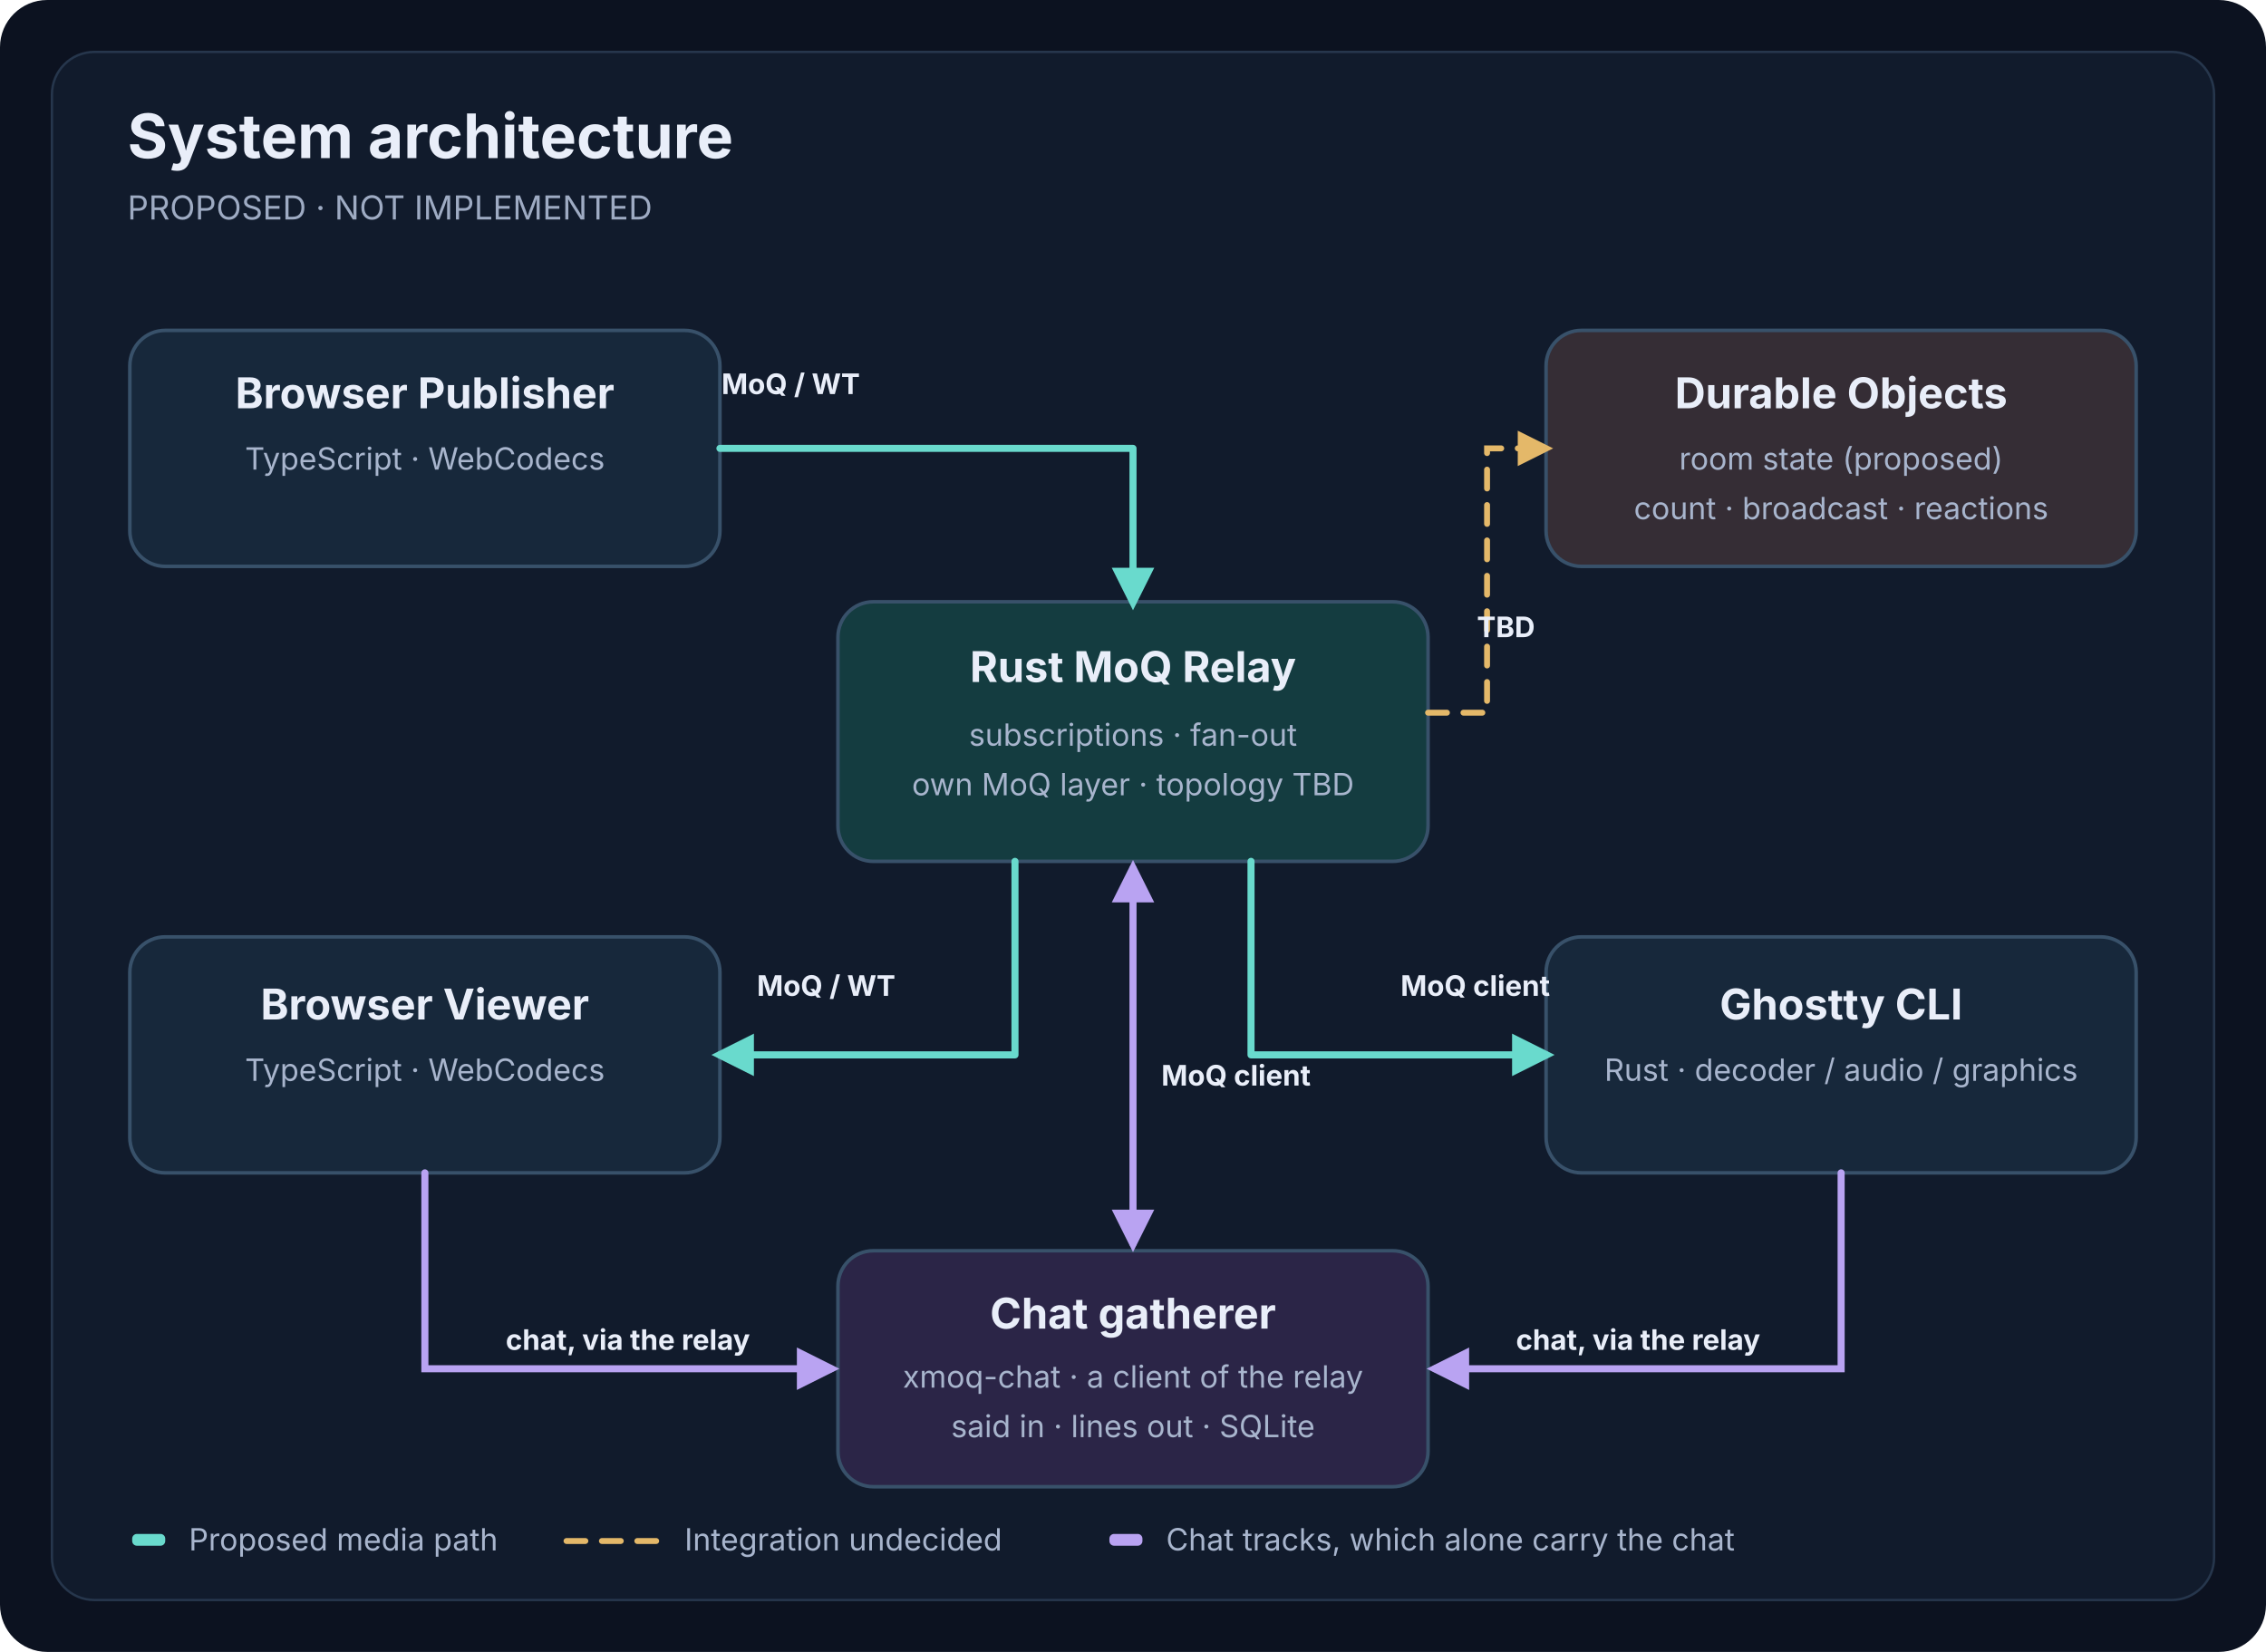
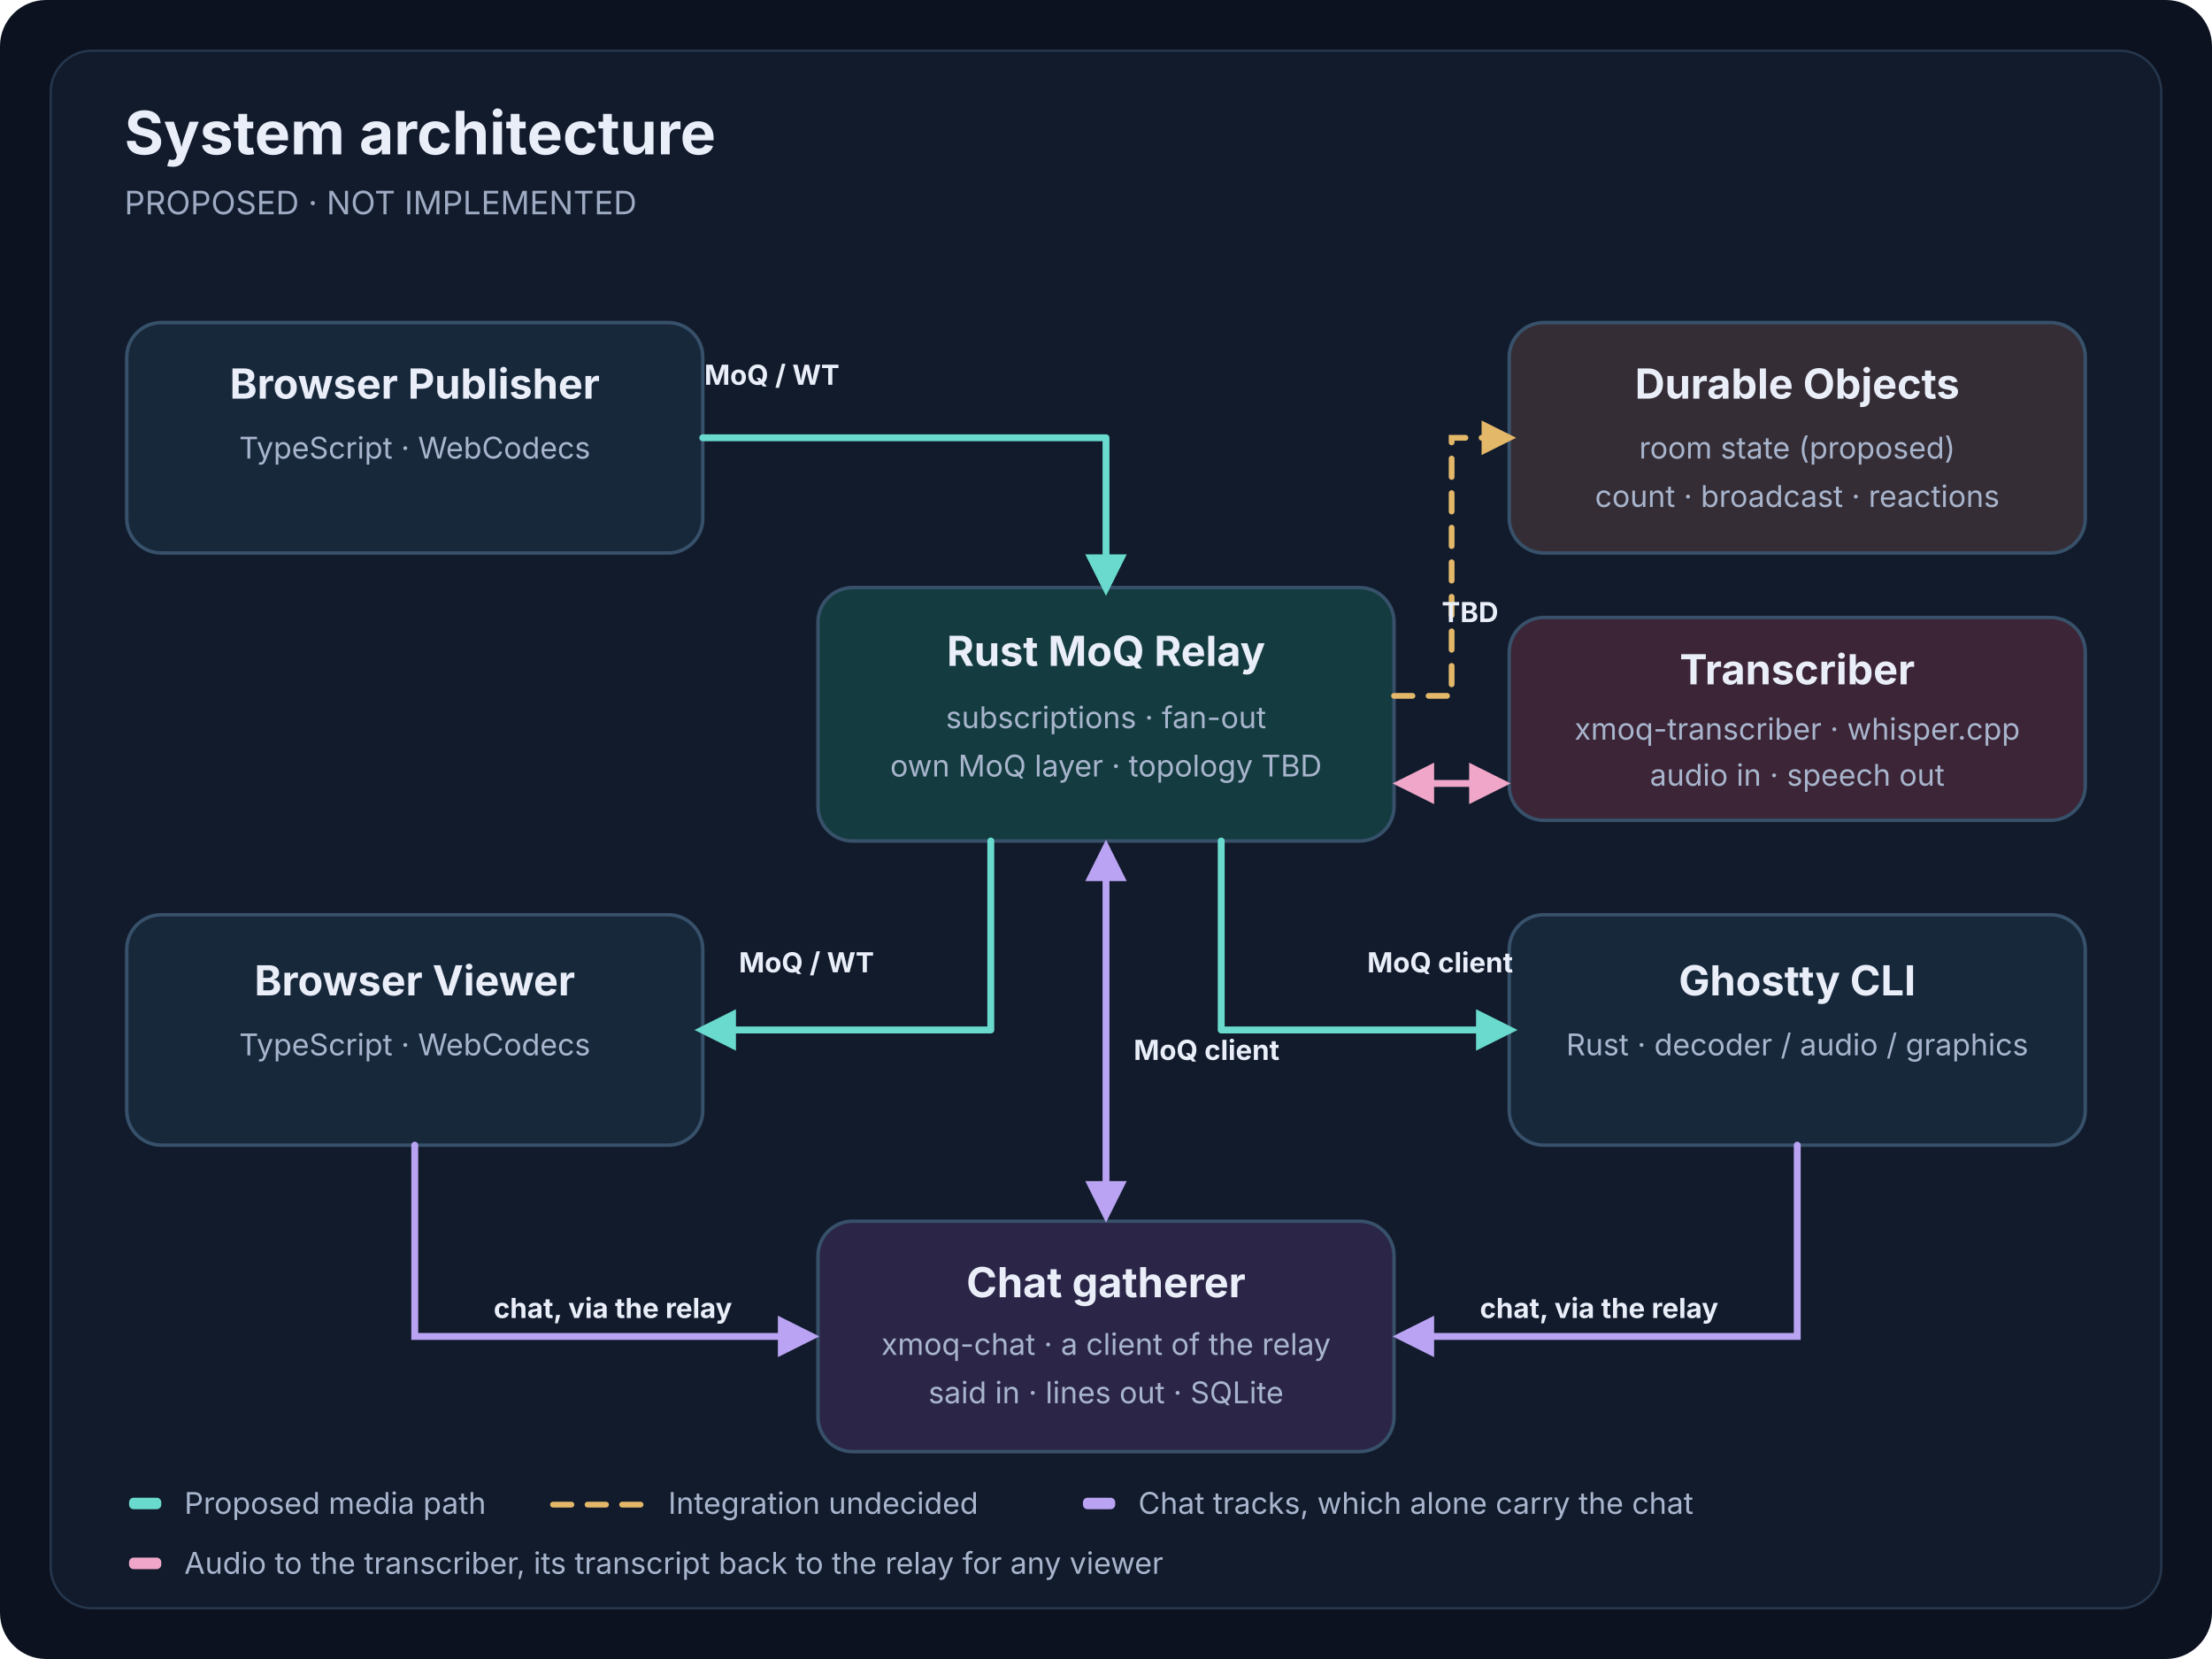
- <svg xmlns="http://www.w3.org/2000/svg" viewBox="0 0 960 700" role="img" aria-label="System architecture">
+ <svg xmlns="http://www.w3.org/2000/svg" viewBox="0 0 960 720" role="img" aria-label="System architecture">
  <defs>
-     <style>text{font-family:Inter,ui-sans-serif,system-ui,sans-serif;fill:#e9eef9}.heading{font-size:26px;font-weight:750}.sub{font-size:14px;fill:#9eabc3}.name{font-size:18px;font-weight:700}.desc{font-size:13px;fill:#a8b5cd}.tag{font-size:12px;font-weight:650}.line{fill:none;stroke:#69dacd;stroke-width:3;stroke-linecap:round;stroke-linejoin:round}.dashed{fill:none;stroke:#e4b869;stroke-width:2.5;stroke-dasharray:8 7;stroke-linecap:round}.chat{fill:none;stroke:#b9a3f2;stroke-width:3;stroke-linecap:round}</style>
+     <style>text{font-family:Inter,ui-sans-serif,system-ui,sans-serif;fill:#e9eef9}.heading{font-size:26px;font-weight:750}.sub{font-size:14px;fill:#9eabc3}.name{font-size:18px;font-weight:700}.desc{font-size:13px;fill:#a8b5cd}.tag{font-size:12px;font-weight:650}.line{fill:none;stroke:#69dacd;stroke-width:3;stroke-linecap:round;stroke-linejoin:round}.dashed{fill:none;stroke:#e4b869;stroke-width:2.5;stroke-dasharray:8 7;stroke-linecap:round}.chat{fill:none;stroke:#b9a3f2;stroke-width:3;stroke-linecap:round}.speech{fill:none;stroke:#f0a6c8;stroke-width:3;stroke-linecap:round}</style>
    <marker id="arr" viewBox="0 0 10 10" refX="8" refY="5" markerWidth="6" markerHeight="6" orient="auto-start-reverse">
      <path d="M0 0 10 5 0 10Z" fill="#69dacd" />
    </marker>
    <marker id="vio" viewBox="0 0 10 10" refX="8" refY="5" markerWidth="6" markerHeight="6" orient="auto-start-reverse">
      <path d="M0 0 10 5 0 10Z" fill="#b9a3f2" />
    </marker>
+     <marker id="pnk" viewBox="0 0 10 10" refX="8" refY="5" markerWidth="6" markerHeight="6" orient="auto-start-reverse">
+       <path d="M0 0 10 5 0 10Z" fill="#f0a6c8" />
+     </marker>
    <marker id="amb" viewBox="0 0 10 10" refX="8" refY="5" markerWidth="6" markerHeight="6" orient="auto-start-reverse">
      <path d="M0 0 10 5 0 10Z" fill="#e4b869" />
    </marker>
  </defs>
-   <rect width="960" height="700" rx="20" fill="#0c1220" />
-   <rect x="22" y="22" width="916" height="656" rx="18" fill="#111b2c" stroke="#26364c" />
+   <rect width="960" height="720" rx="20" fill="#0c1220" />
+   <rect x="22" y="22" width="916" height="676" rx="18" fill="#111b2c" stroke="#26364c" />
  <text x="54" y="67" class="heading">System architecture</text>
  <text x="54" y="93" class="sub">PROPOSED · NOT IMPLEMENTED</text>
  <rect x="55" y="140" width="250" height="100" rx="15" fill="#17283b" stroke="#38516a" stroke-width="1.5" />
  <text x="180" y="173" class="name" text-anchor="middle">Browser Publisher</text>
  <text x="180" y="199" class="desc" text-anchor="middle">TypeScript · WebCodecs</text>
  <rect x="355" y="255" width="250" height="110" rx="15" fill="#143c40" stroke="#38516a" stroke-width="1.5" />
  <text x="480" y="289" class="name" text-anchor="middle">Rust MoQ Relay</text>
  <text x="480" y="316" class="desc" text-anchor="middle">subscriptions · fan-out</text>
  <text x="480" y="337" class="desc" text-anchor="middle">own MoQ layer · topology TBD</text>
  <rect x="55" y="397" width="250" height="100" rx="15" fill="#17283b" stroke="#38516a" stroke-width="1.5" />
  <text x="180" y="432" class="name" text-anchor="middle">Browser Viewer</text>
  <text x="180" y="458" class="desc" text-anchor="middle">TypeScript · WebCodecs</text>
  <rect x="655" y="397" width="250" height="100" rx="15" fill="#17283b" stroke="#38516a" stroke-width="1.5" />
  <text x="780" y="432" class="name" text-anchor="middle">Ghostty CLI</text>
  <text x="780" y="458" class="desc" text-anchor="middle">Rust · decoder / audio / graphics</text>
  <rect x="655" y="140" width="250" height="100" rx="15" fill="#352d35" stroke="#38516a" stroke-width="1.5" />
  <text x="780" y="173" class="name" text-anchor="middle">Durable Objects</text>
  <text x="780" y="199" class="desc" text-anchor="middle">room state (proposed)</text>
  <text x="780" y="220" class="desc" text-anchor="middle">count · broadcast · reactions</text>
  <path d="M305 190 H480 V255" class="line" marker-end="url(#arr)" />
  <path d="M430 365 V447 H305" class="line" marker-end="url(#arr)" />
  <path d="M530 365 V447 H655" class="line" marker-end="url(#arr)" />
  <path d="M605 302 H630 V190 H655" class="dashed" marker-end="url(#amb)" />
  <text x="335" y="167" class="tag" text-anchor="middle">MoQ / WT</text>
  <text x="350" y="422" class="tag" text-anchor="middle">MoQ / WT</text>
  <text x="625" y="422" class="tag" text-anchor="middle">MoQ client</text>
  <text x="638" y="270" class="tag" text-anchor="middle">TBD</text>
  <rect x="355" y="530" width="250" height="100" rx="15" fill="#2b2547" stroke="#38516a" stroke-width="1.5" />
  <text x="480" y="563" class="name" text-anchor="middle">Chat gatherer</text>
  <text x="480" y="588" class="desc" text-anchor="middle">xmoq-chat · a client of the relay</text>
  <text x="480" y="609" class="desc" text-anchor="middle">said in · lines out · SQLite</text>
  <path d="M480 368 V527" class="chat" marker-start="url(#vio)" marker-end="url(#vio)" />
  <text x="492" y="460" class="tag">MoQ client</text>
  <path d="M780 497 V580 H608" class="chat" marker-end="url(#vio)" />
  <path d="M180 497 V580 H352" class="chat" marker-end="url(#vio)" />
  <text x="694" y="572" class="tag" text-anchor="middle">chat, via the relay</text>
  <text x="266" y="572" class="tag" text-anchor="middle">chat, via the relay</text>
+   <rect x="655" y="268" width="250" height="88" rx="15" fill="#3b2536" stroke="#38516a" stroke-width="1.5" />
+   <text x="780" y="297" class="name" text-anchor="middle">Transcriber</text>
+   <text x="780" y="321" class="desc" text-anchor="middle">xmoq-transcriber · whisper.cpp</text>
+   <text x="780" y="341" class="desc" text-anchor="middle">audio in · speech out</text>
+   <path d="M608 340 H652" class="speech" marker-start="url(#pnk)" marker-end="url(#pnk)" />
  <rect x="56" y="650" width="14" height="5" rx="2" fill="#69dacd" />
  <text x="80" y="657" class="desc">Proposed media path</text>
  <path d="M240 653 H280" class="dashed" />
  <text x="290" y="657" class="desc">Integration undecided</text>
  <rect x="470" y="650" width="14" height="5" rx="2" fill="#b9a3f2" />
  <text x="494" y="657" class="desc">Chat tracks, which alone carry the chat</text>
+   <rect x="56" y="676" width="14" height="5" rx="2" fill="#f0a6c8" />
+   <text x="80" y="683" class="desc">Audio to the transcriber, its transcript back to the relay for any viewer</text>
</svg>
